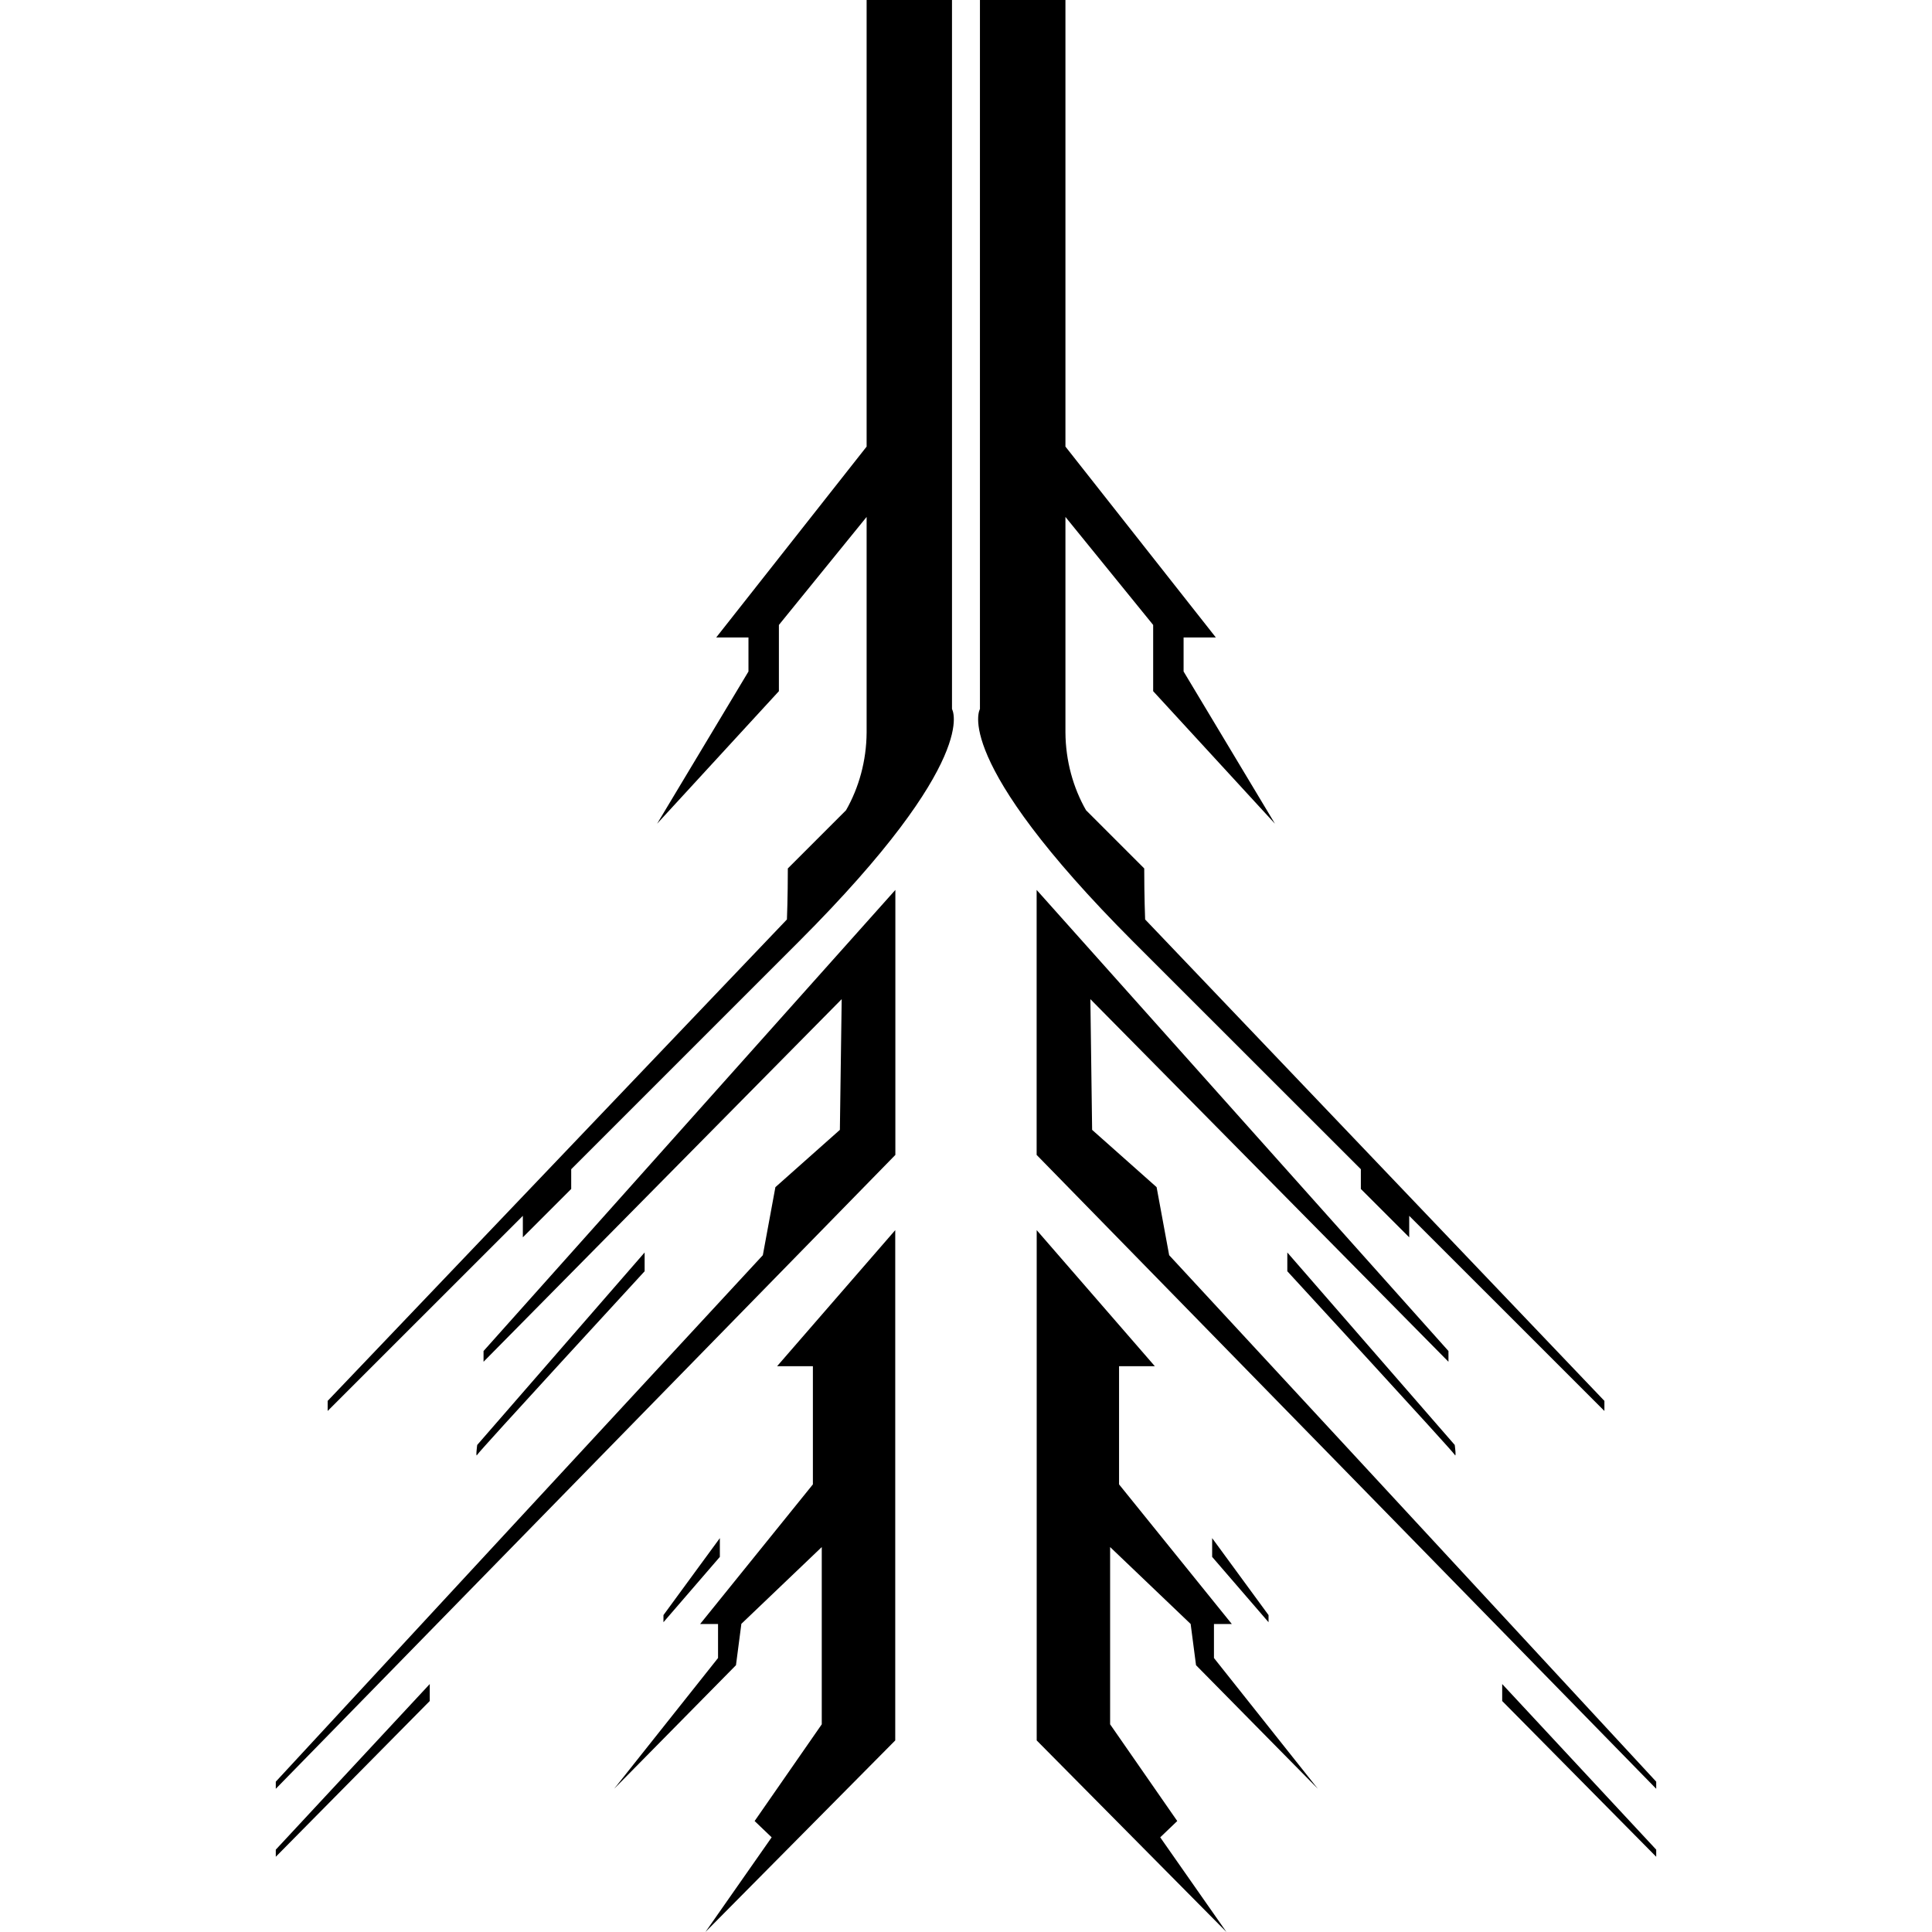
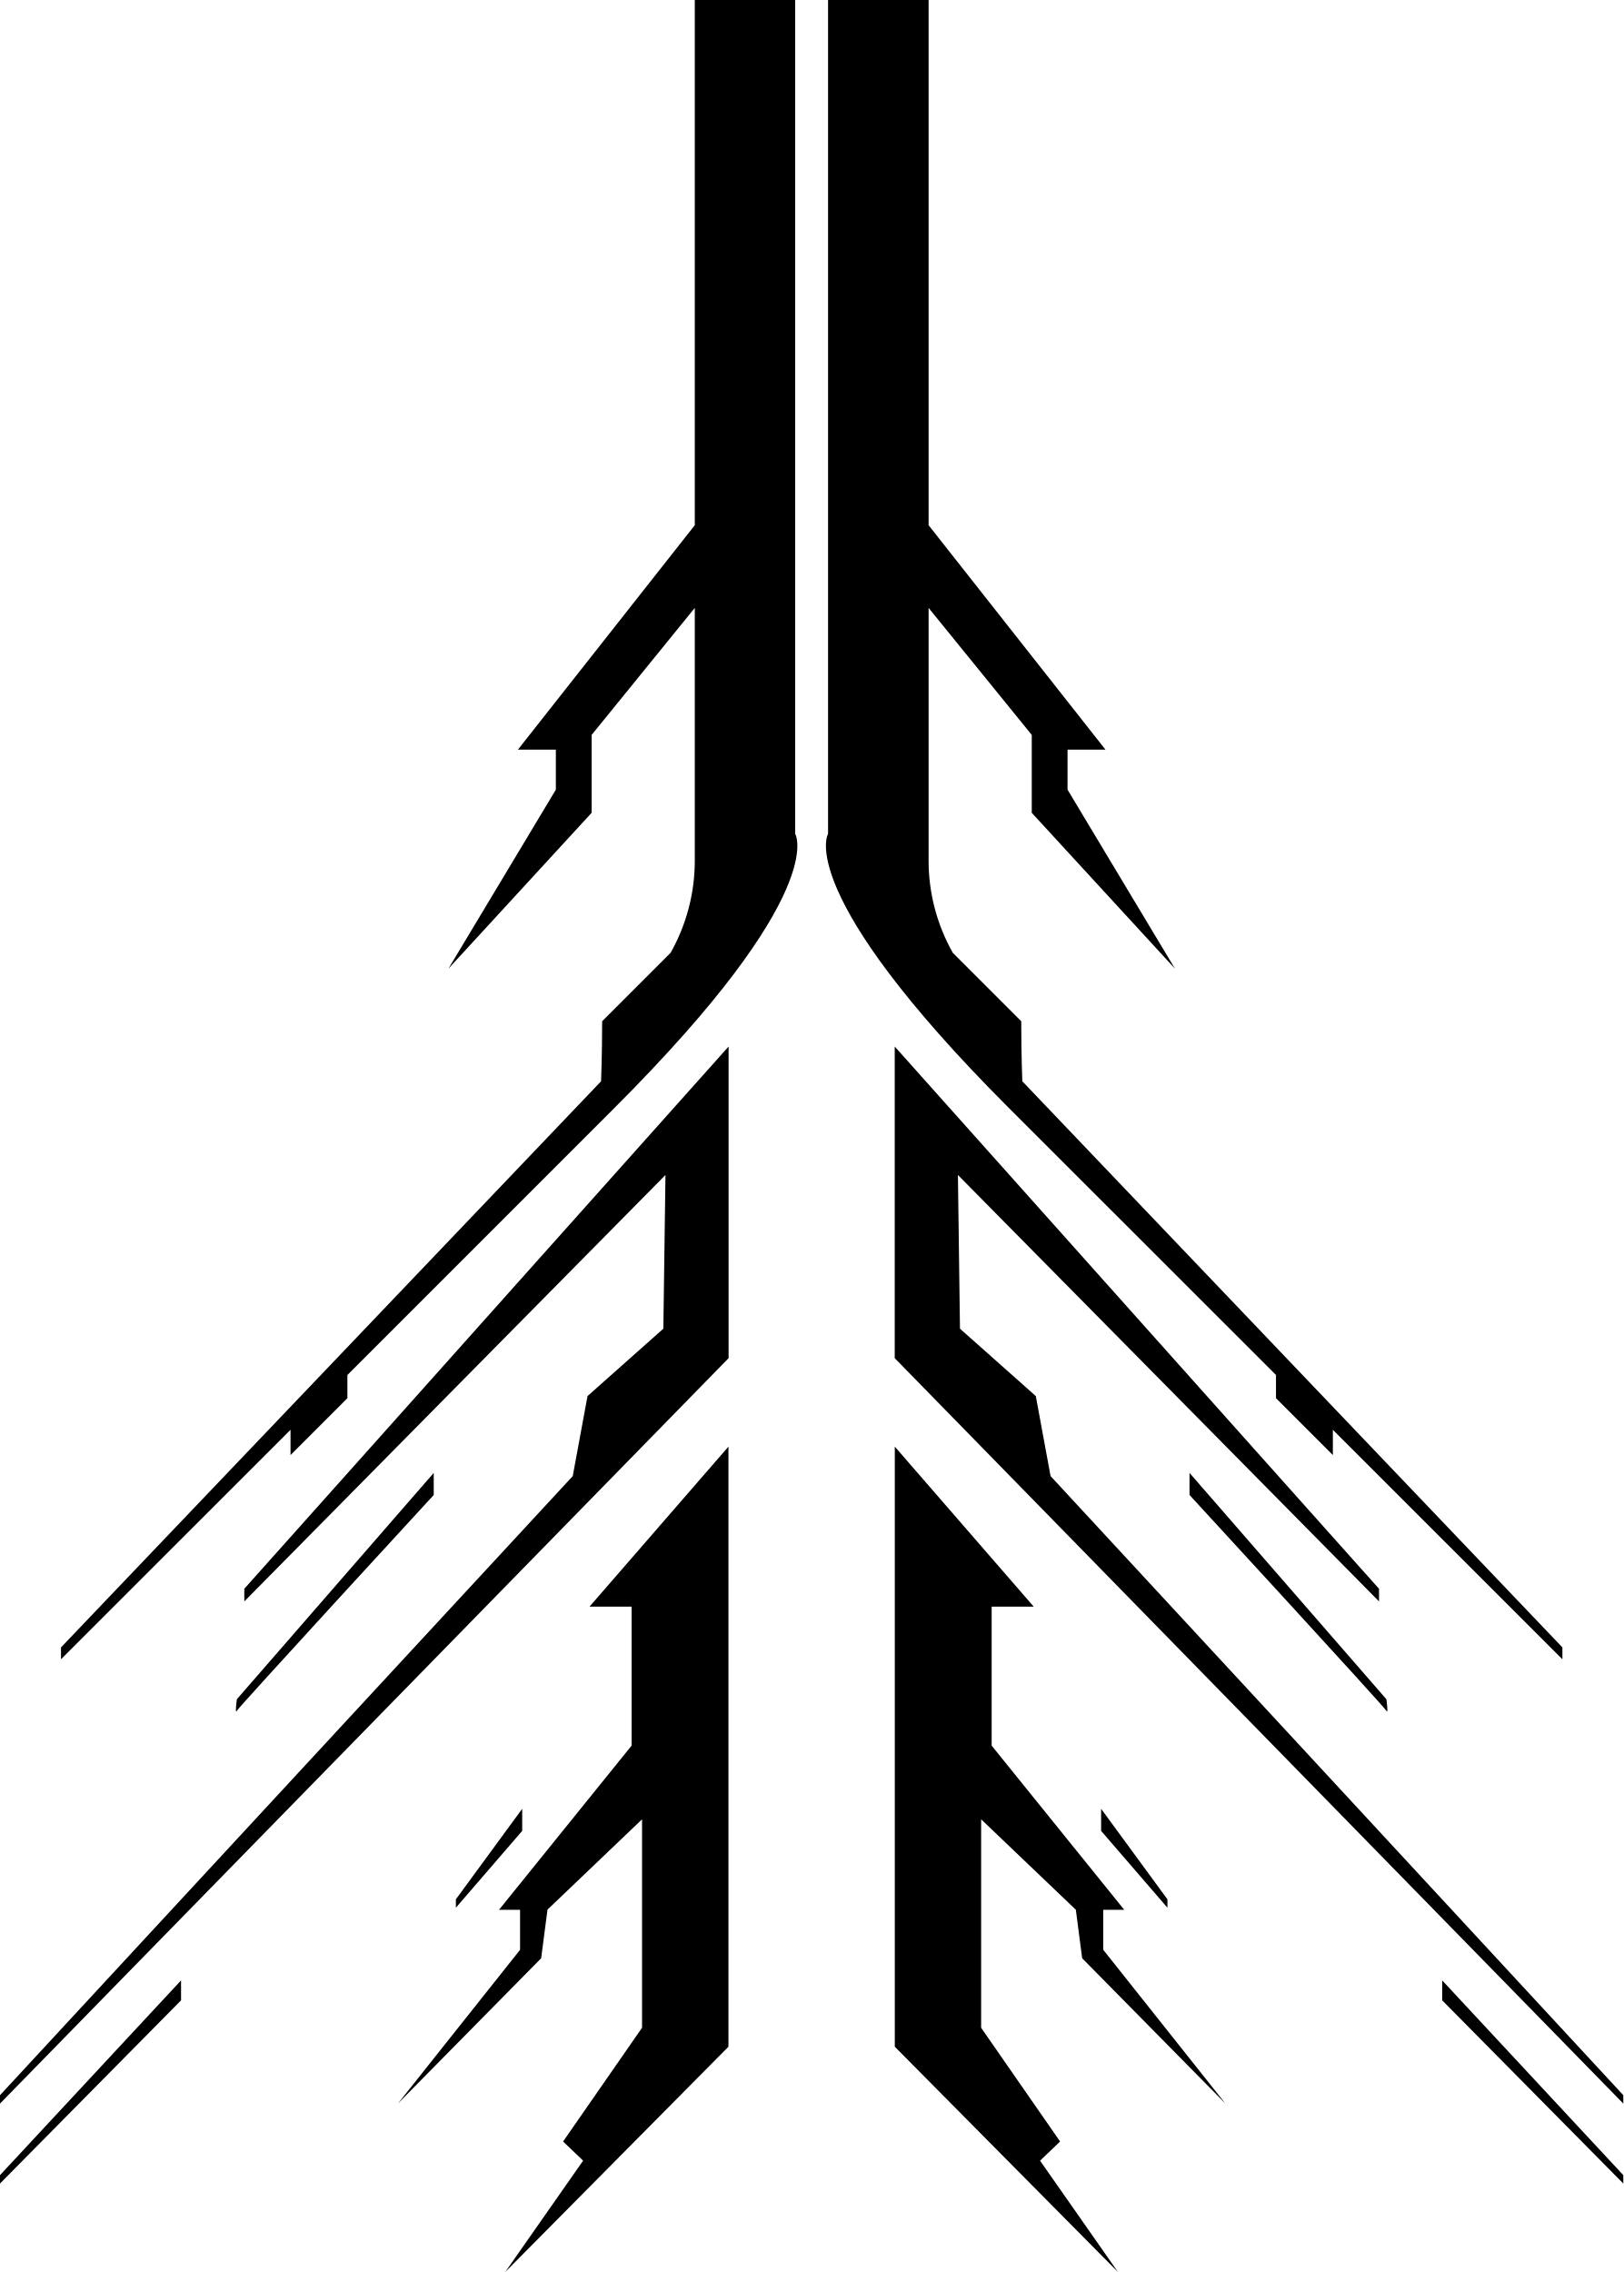
- <svg xmlns="http://www.w3.org/2000/svg" version="1.1" width="32" height="32" viewBox="0 0 32 32">
-   <path d="M22.54 19.366v0.327l0.801 0.801v-0.356l3.233 3.232v-0.167l-7.607-7.974s-0.015-0.371-0.015-0.845l-0.964-0.964c-0.212-0.371-0.338-0.816-0.341-1.289v-3.569l1.453 1.789v1.097l2.017 2.195-1.513-2.521v-0.564h0.534l-2.491-3.161v-7.397h-1.416v11.744s-0.496 0.815 2.541 3.856z" />
-   <path d="M19.365 20.79l-0.208-1.127-1.068-0.949-0.029-2.165 5.931 6.006v-0.178l-6.821-7.637v4.389l10.262 10.499v-0.118l-8.067-8.72z" />
-   <path d="M19.721 26.899l0.089 0.682 2.017 2.046-1.72-2.165v-0.563h0.296l-1.868-2.313v-1.957h0.593l-1.957-2.254v8.452l3.143 3.173-1.097-1.568 0.282-0.27-1.112-1.602v-2.936l1.335 1.275z" />
-   <path d="M21.322 21.056s2.743 2.981 2.773 3.040 0-0.163 0-0.163l-2.773-3.188z" />
-   <path d="M21.011 26.751l-0.934-1.275v0.311l0.934 1.082v-0.118z" />
-   <path d="M24.881 28.174l2.551 2.58v-0.118l-2.551-2.743v0.282z" />
-   <path d="M9.461 19.366v0.327l-0.801 0.801v-0.356l-3.233 3.232v-0.167l7.607-7.974s0.015-0.371 0.015-0.845l0.964-0.964c0.212-0.371 0.338-0.816 0.341-1.289v-3.569l-1.453 1.789v1.097l-2.017 2.195 1.513-2.521v-0.564h-0.534l2.491-3.161v-7.397h1.414v11.744s0.499 0.815-2.541 3.856z" />
-   <path d="M12.635 20.79l0.208-1.127 1.068-0.949 0.030-2.165-5.932 6.006v-0.178l6.821-7.637v4.389l-10.262 10.499v-0.118l8.067-8.72z" />
-   <path d="M12.279 26.899l-0.089 0.682-2.017 2.046 1.72-2.165v-0.563h-0.297l1.868-2.313v-1.957h-0.593l1.957-2.254v8.452l-3.144 3.173 1.097-1.568-0.282-0.27 1.112-1.602v-2.936l-1.335 1.275z" />
-   <path d="M10.677 21.056s-2.743 2.981-2.773 3.040 0-0.163 0-0.163l2.773-3.188z" />
-   <path d="M10.989 26.751l0.934-1.275v0.311l-0.934 1.082v-0.118z" />
-   <path d="M7.118 28.174l-2.55 2.58v-0.118l2.55-2.743v0.282z" />
+ <svg xmlns="http://www.w3.org/2000/svg" viewBox="0 0 22.864 32">
+   <g id="Layer_2" data-name="Layer 2">
+     <g id="Layer_1-2" data-name="Layer 1">
+       <path d="M17.972,19.366v.327l.801.801v-.356l3.233,3.232v-.167l-7.607-7.974s-.015-.371-.015-.845l-.964-.964a2.639,2.639,0,0,1-.341-1.289V8.562l1.453,1.789v1.097l2.017,2.195-1.513-2.521v-.564h.534L13.079,7.397V0H11.663V11.744s-.496.815,2.541,3.856Z" />
+       <path d="M14.797,20.79l-.208-1.127-1.068-.949-.029-2.165,5.931,6.006v-.178L12.602,14.74v4.389L22.864,29.628V29.51Z" />
+       <path d="M15.153,26.899l.089.682,2.017,2.046-1.72-2.165v-.563h.296l-1.868-2.313V22.629h.593l-1.957-2.254v8.452L15.746,32l-1.097-1.568.282-.27L13.819,28.56V25.624l1.335,1.275Z" />
+       <path d="M16.754,21.056s2.743,2.981,2.773,3.04,0-.163,0-.163l-2.773-3.188Z" />
+       <path d="M16.443,26.751l-.934-1.275v.311l.934,1.082Z" />
+       <path d="M20.313,28.174l2.551,2.58v-.118l-2.551-2.743v.281Z" />
+       <path d="M4.893,19.366v.327l-.801.801v-.356L.859,23.37v-.167l7.607-7.974s.015-.371.015-.845l.964-.964a2.639,2.639,0,0,0,.341-1.289V8.562L8.333,10.351v1.097L6.316,13.643l1.513-2.521v-.564H7.295L9.786,7.397V0H11.2V11.744s.499.815-2.541,3.856Z" />
+       <path d="M8.067,20.79l.208-1.127,1.068-.949.03-2.165L3.441,22.555v-.178l6.821-7.637v4.389L0,29.628V29.51Z" />
+       <path d="M7.711,26.899l-.089.682L5.605,29.627l1.72-2.165v-.563H7.028l1.868-2.313V22.629H8.303l1.957-2.254v8.452L7.116,32l1.097-1.568-.282-.27L9.043,28.56V25.624L7.708,26.899Z" />
+       <path d="M6.109,21.056s-2.743,2.981-2.773,3.04,0-.163,0-.163l2.773-3.188Z" />
+       <path d="M6.421,26.751l.934-1.275v.311l-.934,1.082Z" />
+       <path d="M2.55,28.174,0,30.754v-.118l2.55-2.743v.281Z" />
+     </g>
+   </g>
</svg>
